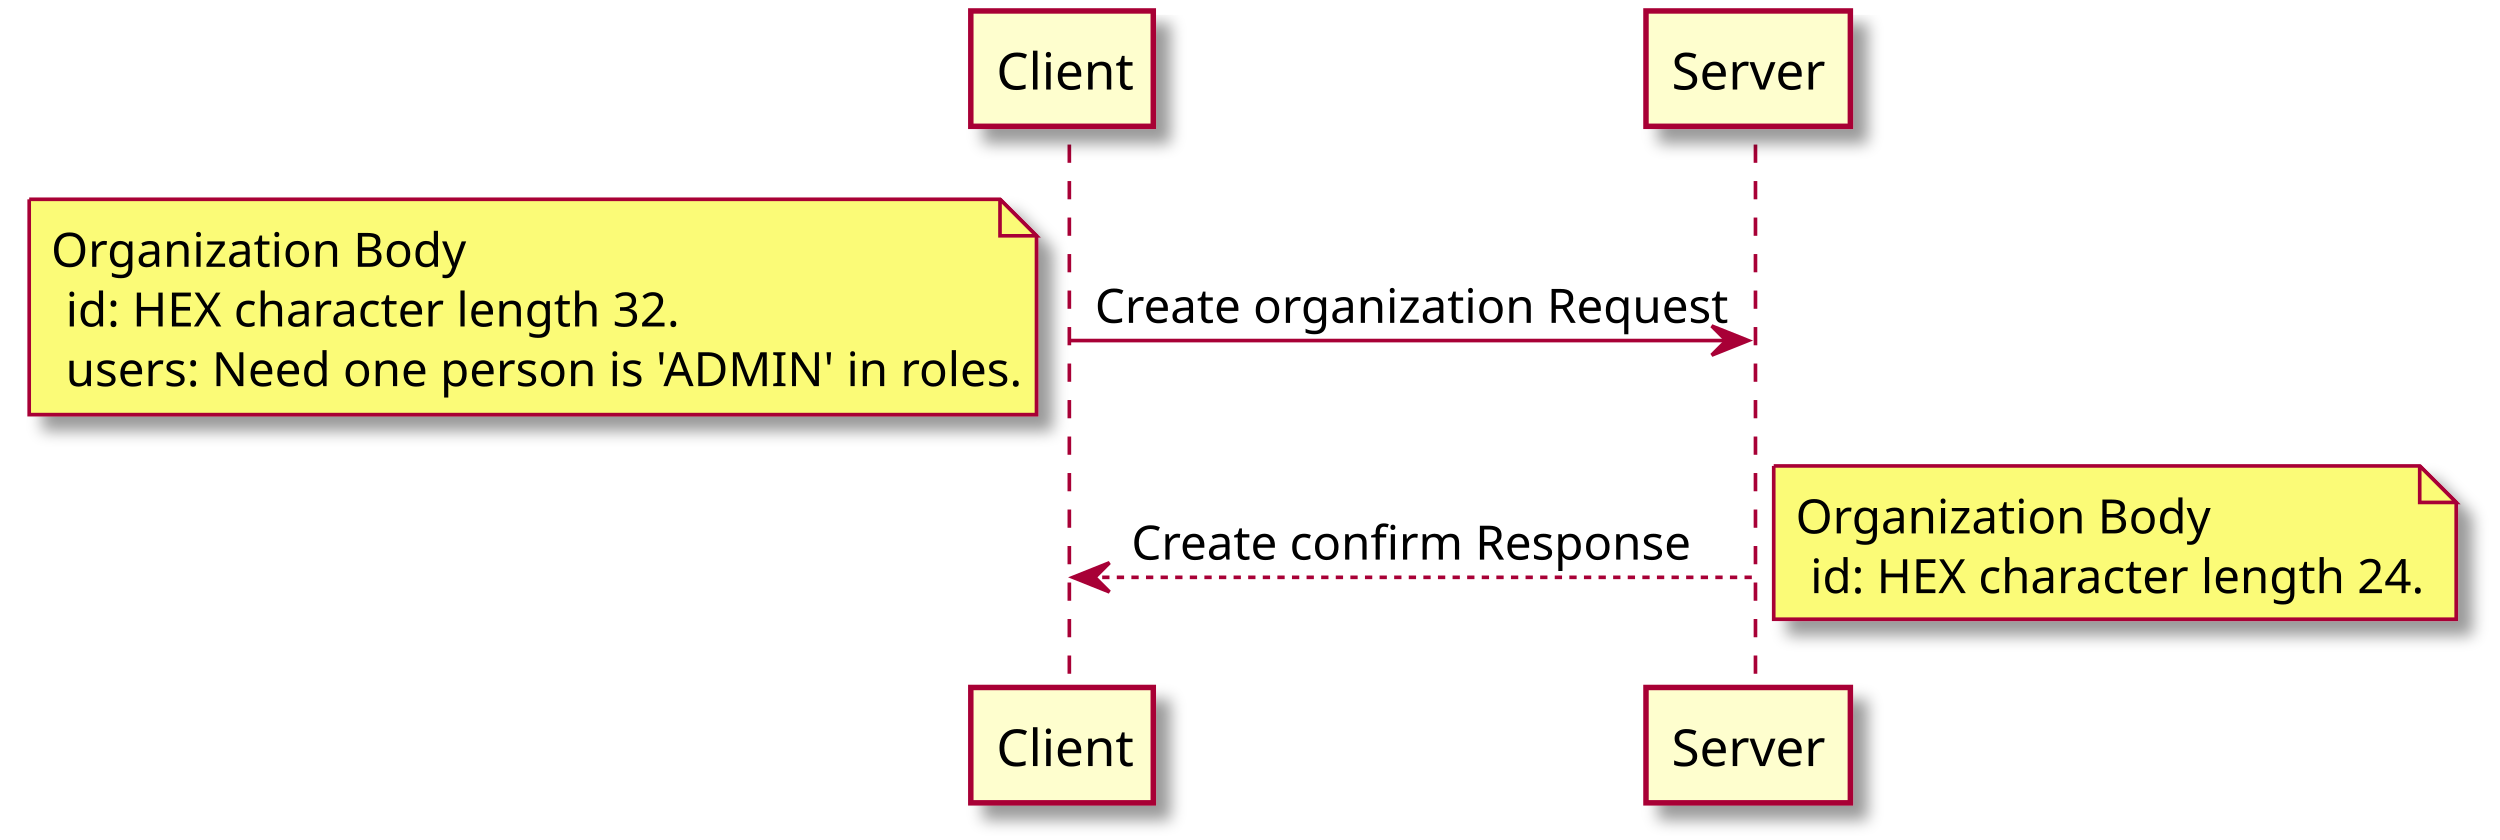
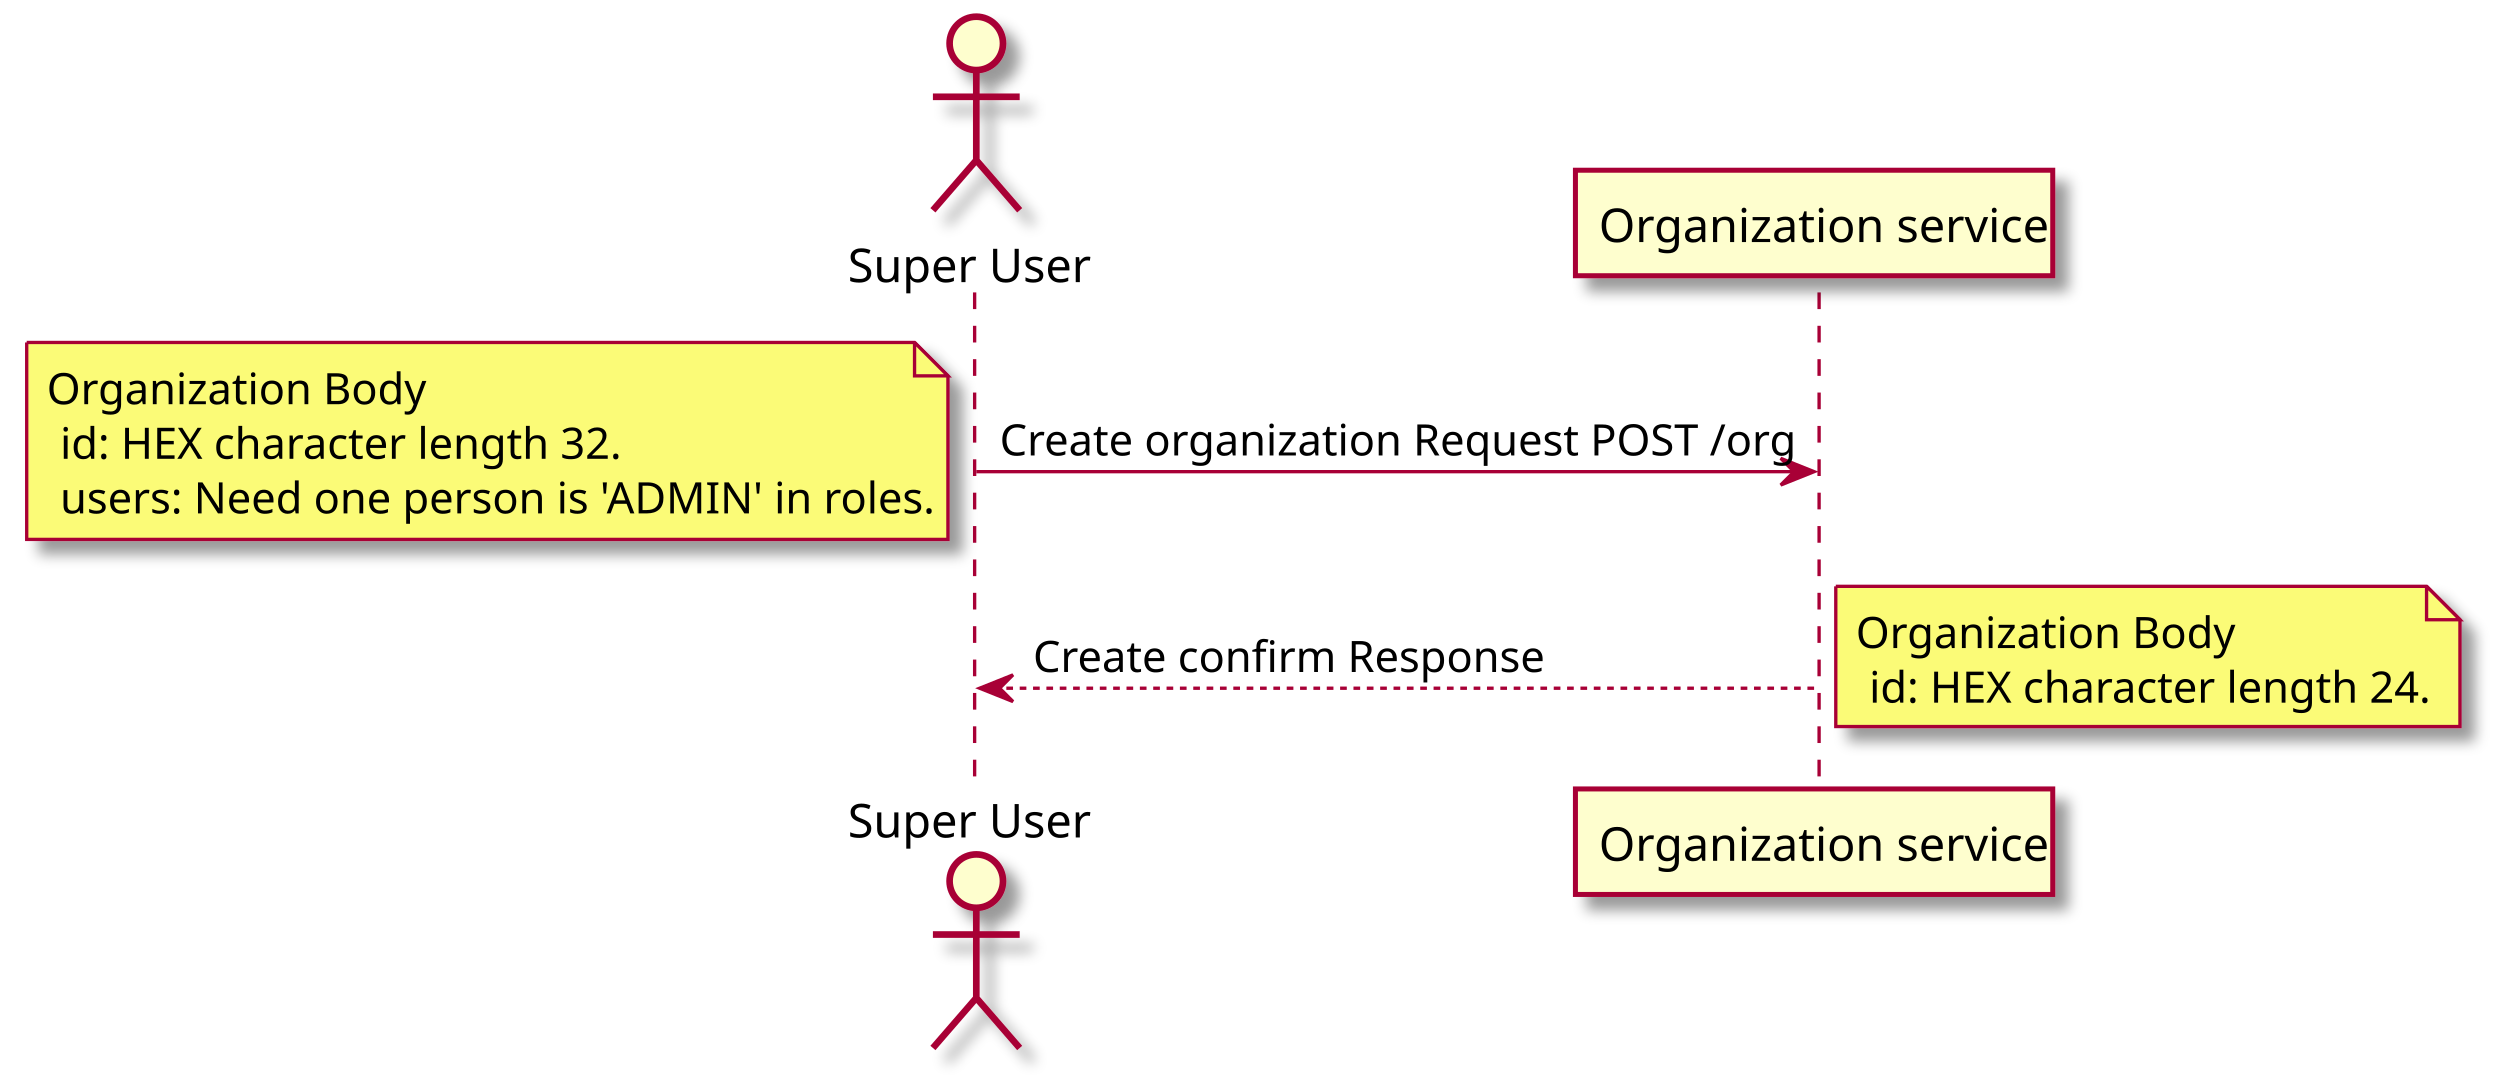
- <svg xmlns="http://www.w3.org/2000/svg" contentScriptType="application/ecmascript" contentStyleType="text/css" height="230px" preserveAspectRatio="none" style="width:685px;height:230px;" version="1.1" viewBox="0 0 685 230" width="685px" zoomAndPan="magnify">
+ <svg xmlns="http://www.w3.org/2000/svg" contentScriptType="application/ecmascript" contentStyleType="text/css" height="325px" preserveAspectRatio="none" style="width:749px;height:325px;" version="1.1" viewBox="0 0 749 325" width="749px" zoomAndPan="magnify">
  <defs>
-     <filter height="300%" id="f1mfvrulrnrnh8" width="300%" x="-1" y="-1">
+     <filter height="300%" id="fpuilyuxdnq9i" width="300%" x="-1" y="-1">
      <feGaussianBlur result="blurOut" stdDeviation="2.0" />
      <feColorMatrix in="blurOut" result="blurOut2" type="matrix" values="0 0 0 0 0 0 0 0 0 0 0 0 0 0 0 0 0 0 .4 0" />
      <feOffset dx="4.0" dy="4.0" in="blurOut2" result="blurOut3" />
      <feBlend in="SourceGraphic" in2="blurOut3" mode="normal" />
    </filter>
  </defs>
  <g>
-     <line style="stroke: #A80036; stroke-width: 1.0; stroke-dasharray: 5.0,5.0;" x1="293" x2="293" y1="39.609" y2="189.367" />
-     <line style="stroke: #A80036; stroke-width: 1.0; stroke-dasharray: 5.0,5.0;" x1="481" x2="481" y1="39.609" y2="189.367" />
-     <rect fill="#FEFECE" filter="url(#f1mfvrulrnrnh8)" height="31.609" style="stroke: #A80036; stroke-width: 1.5;" width="50" x="266" y="3" />
-     <text fill="#000000" font-family="sans-serif" font-size="14" lengthAdjust="spacingAndGlyphs" textLength="36" x="273" y="24.533">Client</text>
-     <rect fill="#FEFECE" filter="url(#f1mfvrulrnrnh8)" height="31.609" style="stroke: #A80036; stroke-width: 1.5;" width="50" x="266" y="188.367" />
-     <text fill="#000000" font-family="sans-serif" font-size="14" lengthAdjust="spacingAndGlyphs" textLength="36" x="273" y="209.9">Client</text>
-     <rect fill="#FEFECE" filter="url(#f1mfvrulrnrnh8)" height="31.609" style="stroke: #A80036; stroke-width: 1.5;" width="56" x="451" y="3" />
-     <text fill="#000000" font-family="sans-serif" font-size="14" lengthAdjust="spacingAndGlyphs" textLength="42" x="458" y="24.533">Server</text>
-     <rect fill="#FEFECE" filter="url(#f1mfvrulrnrnh8)" height="31.609" style="stroke: #A80036; stroke-width: 1.5;" width="56" x="451" y="188.367" />
-     <text fill="#000000" font-family="sans-serif" font-size="14" lengthAdjust="spacingAndGlyphs" textLength="42" x="458" y="209.9">Server</text>
-     <polygon fill="#A80036" points="469,89.312,479,93.312,469,97.312,473,93.312" style="stroke: #A80036; stroke-width: 1.0;" />
-     <line style="stroke: #A80036; stroke-width: 1.0;" x1="293" x2="475" y1="93.312" y2="93.312" />
-     <text fill="#000000" font-family="sans-serif" font-size="13" lengthAdjust="spacingAndGlyphs" textLength="164" x="300" y="88.456">Create organization Request</text>
-     <path d="M8,54.609 L8,113.609 L284,113.609 L284,64.609 L274,54.609 L8,54.609 " fill="#FBFB77" filter="url(#f1mfvrulrnrnh8)" style="stroke: #A80036; stroke-width: 1.0;" />
-     <path d="M274,54.609 L274,64.609 L284,64.609 L274,54.609 " fill="#FBFB77" style="stroke: #A80036; stroke-width: 1.0;" />
-     <text fill="#000000" font-family="sans-serif" font-size="13" lengthAdjust="spacingAndGlyphs" textLength="107" x="14" y="73.105">Organization Body</text>
-     <text fill="#000000" font-family="sans-serif" font-size="13" lengthAdjust="spacingAndGlyphs" textLength="162" x="18" y="89.456">id: HEX character length 32.</text>
-     <text fill="#000000" font-family="sans-serif" font-size="13" lengthAdjust="spacingAndGlyphs" textLength="251" x="18" y="105.808">users: Need one person is 'ADMIN' in roles.</text>
-     <polygon fill="#A80036" points="304,154.191,294,158.191,304,162.191,300,158.191" style="stroke: #A80036; stroke-width: 1.0;" />
-     <line style="stroke: #A80036; stroke-width: 1.0; stroke-dasharray: 2.0,2.0;" x1="298" x2="480" y1="158.191" y2="158.191" />
-     <text fill="#000000" font-family="sans-serif" font-size="13" lengthAdjust="spacingAndGlyphs" textLength="146" x="310" y="153.335">Create confirm Response</text>
-     <path d="M486,127.664 L486,169.664 L673,169.664 L673,137.664 L663,127.664 L486,127.664 " fill="#FBFB77" filter="url(#f1mfvrulrnrnh8)" style="stroke: #A80036; stroke-width: 1.0;" />
-     <path d="M663,127.664 L663,137.664 L673,137.664 L663,127.664 " fill="#FBFB77" style="stroke: #A80036; stroke-width: 1.0;" />
-     <text fill="#000000" font-family="sans-serif" font-size="13" lengthAdjust="spacingAndGlyphs" textLength="107" x="492" y="146.159">Organization Body</text>
-     <text fill="#000000" font-family="sans-serif" font-size="13" lengthAdjust="spacingAndGlyphs" textLength="162" x="496" y="162.511">id: HEX character length 24.</text>
+     <line style="stroke: #A80036; stroke-width: 1.0; stroke-dasharray: 5.0,5.0;" x1="292" x2="292" y1="87.609" y2="237.367" />
+     <line style="stroke: #A80036; stroke-width: 1.0; stroke-dasharray: 5.0,5.0;" x1="545" x2="545" y1="87.609" y2="237.367" />
+     <text fill="#000000" font-family="sans-serif" font-size="14" lengthAdjust="spacingAndGlyphs" textLength="71" x="254" y="84.533">Super User</text>
+     <ellipse cx="292.5" cy="13" fill="#FEFECE" filter="url(#fpuilyuxdnq9i)" rx="8" ry="8" style="stroke: #A80036; stroke-width: 2.0;" />
+     <path d="M292.5,21 L292.5,48 M279.5,29 L305.5,29 M292.5,48 L279.5,63 M292.5,48 L305.5,63 " fill="none" filter="url(#fpuilyuxdnq9i)" style="stroke: #A80036; stroke-width: 2.0;" />
+     <text fill="#000000" font-family="sans-serif" font-size="14" lengthAdjust="spacingAndGlyphs" textLength="71" x="254" y="250.9">Super User</text>
+     <ellipse cx="292.5" cy="263.977" fill="#FEFECE" filter="url(#fpuilyuxdnq9i)" rx="8" ry="8" style="stroke: #A80036; stroke-width: 2.0;" />
+     <path d="M292.5,271.977 L292.5,298.977 M279.5,279.977 L305.5,279.977 M292.5,298.977 L279.5,313.977 M292.5,298.977 L305.5,313.977 " fill="none" filter="url(#fpuilyuxdnq9i)" style="stroke: #A80036; stroke-width: 2.0;" />
+     <rect fill="#FEFECE" filter="url(#fpuilyuxdnq9i)" height="31.609" style="stroke: #A80036; stroke-width: 1.5;" width="143" x="472" y="51" />
+     <text fill="#000000" font-family="sans-serif" font-size="14" lengthAdjust="spacingAndGlyphs" textLength="129" x="479" y="72.533">Organization service</text>
+     <rect fill="#FEFECE" filter="url(#fpuilyuxdnq9i)" height="31.609" style="stroke: #A80036; stroke-width: 1.5;" width="143" x="472" y="236.367" />
+     <text fill="#000000" font-family="sans-serif" font-size="14" lengthAdjust="spacingAndGlyphs" textLength="129" x="479" y="257.9">Organization service</text>
+     <polygon fill="#A80036" points="533.5,137.312,543.5,141.312,533.5,145.312,537.5,141.312" style="stroke: #A80036; stroke-width: 1.0;" />
+     <line style="stroke: #A80036; stroke-width: 1.0;" x1="292.5" x2="539.5" y1="141.312" y2="141.312" />
+     <text fill="#000000" font-family="sans-serif" font-size="13" lengthAdjust="spacingAndGlyphs" textLength="229" x="299.5" y="136.456">Create organization Request POST /org</text>
+     <path d="M8,102.609 L8,161.609 L284,161.609 L284,112.609 L274,102.609 L8,102.609 " fill="#FBFB77" filter="url(#fpuilyuxdnq9i)" style="stroke: #A80036; stroke-width: 1.0;" />
+     <path d="M274,102.609 L274,112.609 L284,112.609 L274,102.609 " fill="#FBFB77" style="stroke: #A80036; stroke-width: 1.0;" />
+     <text fill="#000000" font-family="sans-serif" font-size="13" lengthAdjust="spacingAndGlyphs" textLength="107" x="14" y="121.105">Organization Body</text>
+     <text fill="#000000" font-family="sans-serif" font-size="13" lengthAdjust="spacingAndGlyphs" textLength="162" x="18" y="137.456">id: HEX character length 32.</text>
+     <text fill="#000000" font-family="sans-serif" font-size="13" lengthAdjust="spacingAndGlyphs" textLength="251" x="18" y="153.808">users: Need one person is 'ADMIN' in roles.</text>
+     <polygon fill="#A80036" points="303.5,202.191,293.5,206.191,303.5,210.191,299.5,206.191" style="stroke: #A80036; stroke-width: 1.0;" />
+     <line style="stroke: #A80036; stroke-width: 1.0; stroke-dasharray: 2.0,2.0;" x1="297.5" x2="544.5" y1="206.191" y2="206.191" />
+     <text fill="#000000" font-family="sans-serif" font-size="13" lengthAdjust="spacingAndGlyphs" textLength="146" x="309.5" y="201.335">Create confirm Response</text>
+     <path d="M550,175.664 L550,217.664 L737,217.664 L737,185.664 L727,175.664 L550,175.664 " fill="#FBFB77" filter="url(#fpuilyuxdnq9i)" style="stroke: #A80036; stroke-width: 1.0;" />
+     <path d="M727,175.664 L727,185.664 L737,185.664 L727,175.664 " fill="#FBFB77" style="stroke: #A80036; stroke-width: 1.0;" />
+     <text fill="#000000" font-family="sans-serif" font-size="13" lengthAdjust="spacingAndGlyphs" textLength="107" x="556" y="194.159">Organization Body</text>
+     <text fill="#000000" font-family="sans-serif" font-size="13" lengthAdjust="spacingAndGlyphs" textLength="162" x="560" y="210.511">id: HEX character length 24.</text>
  </g>
</svg>
